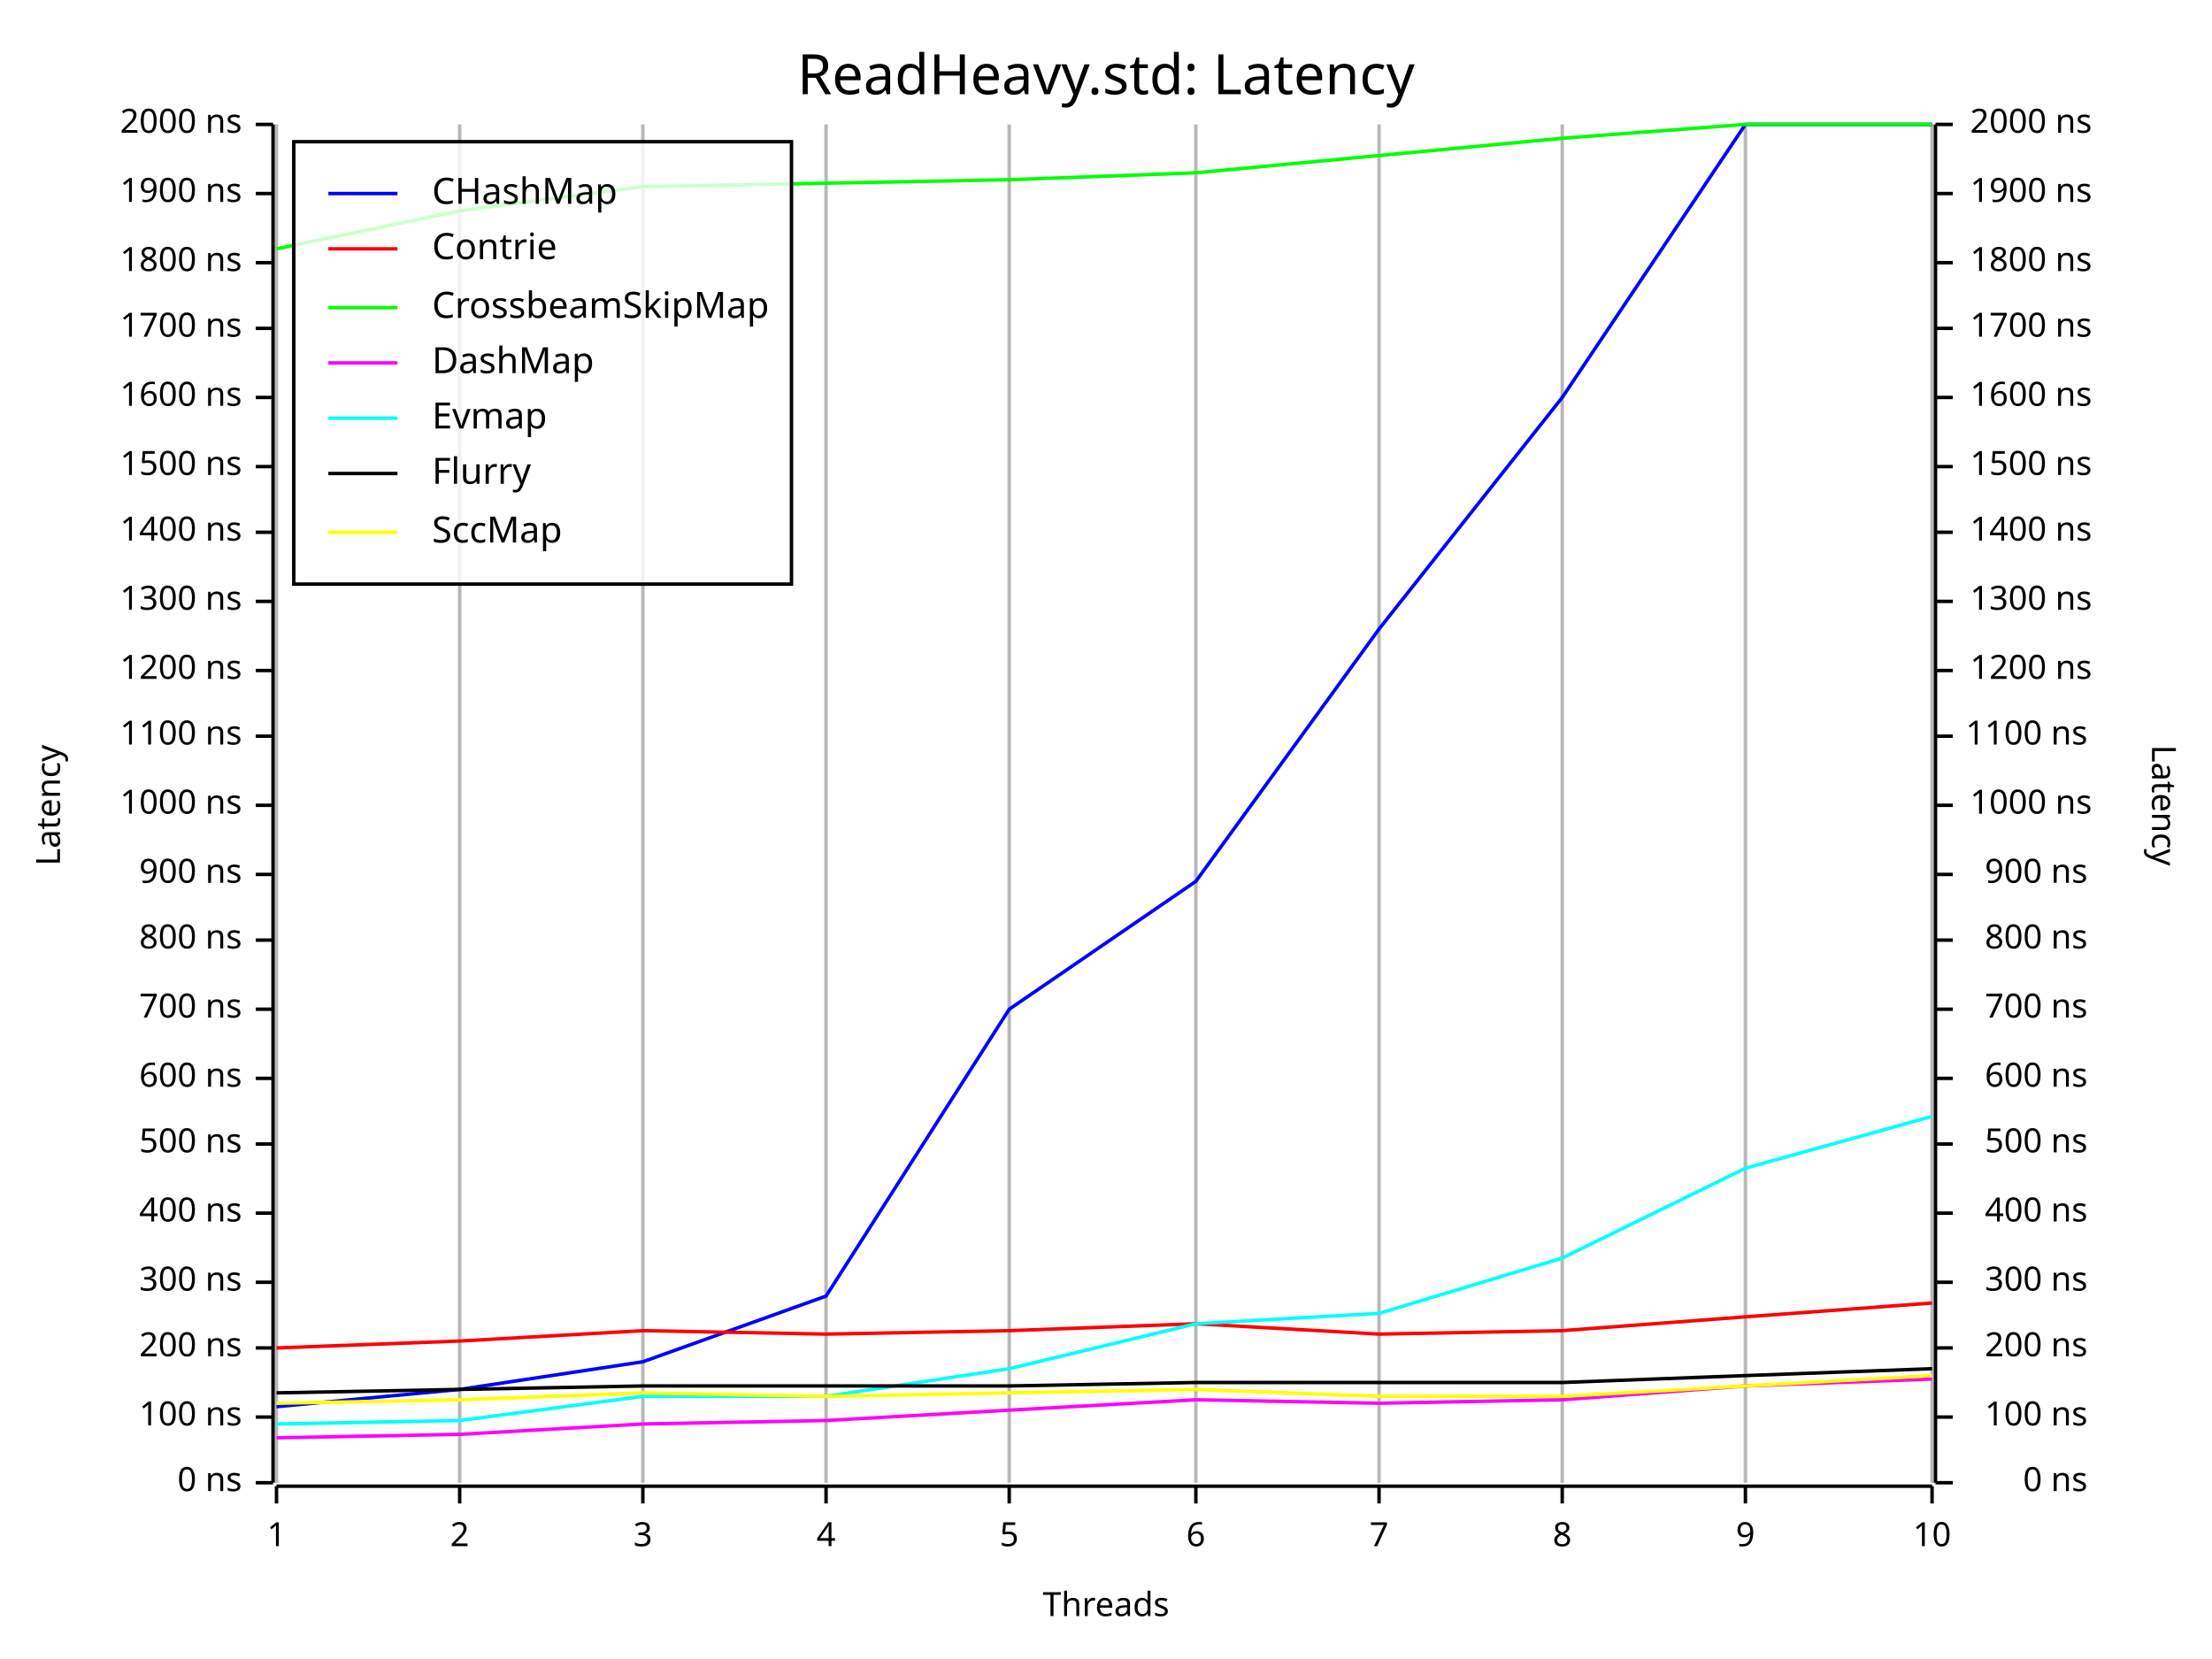
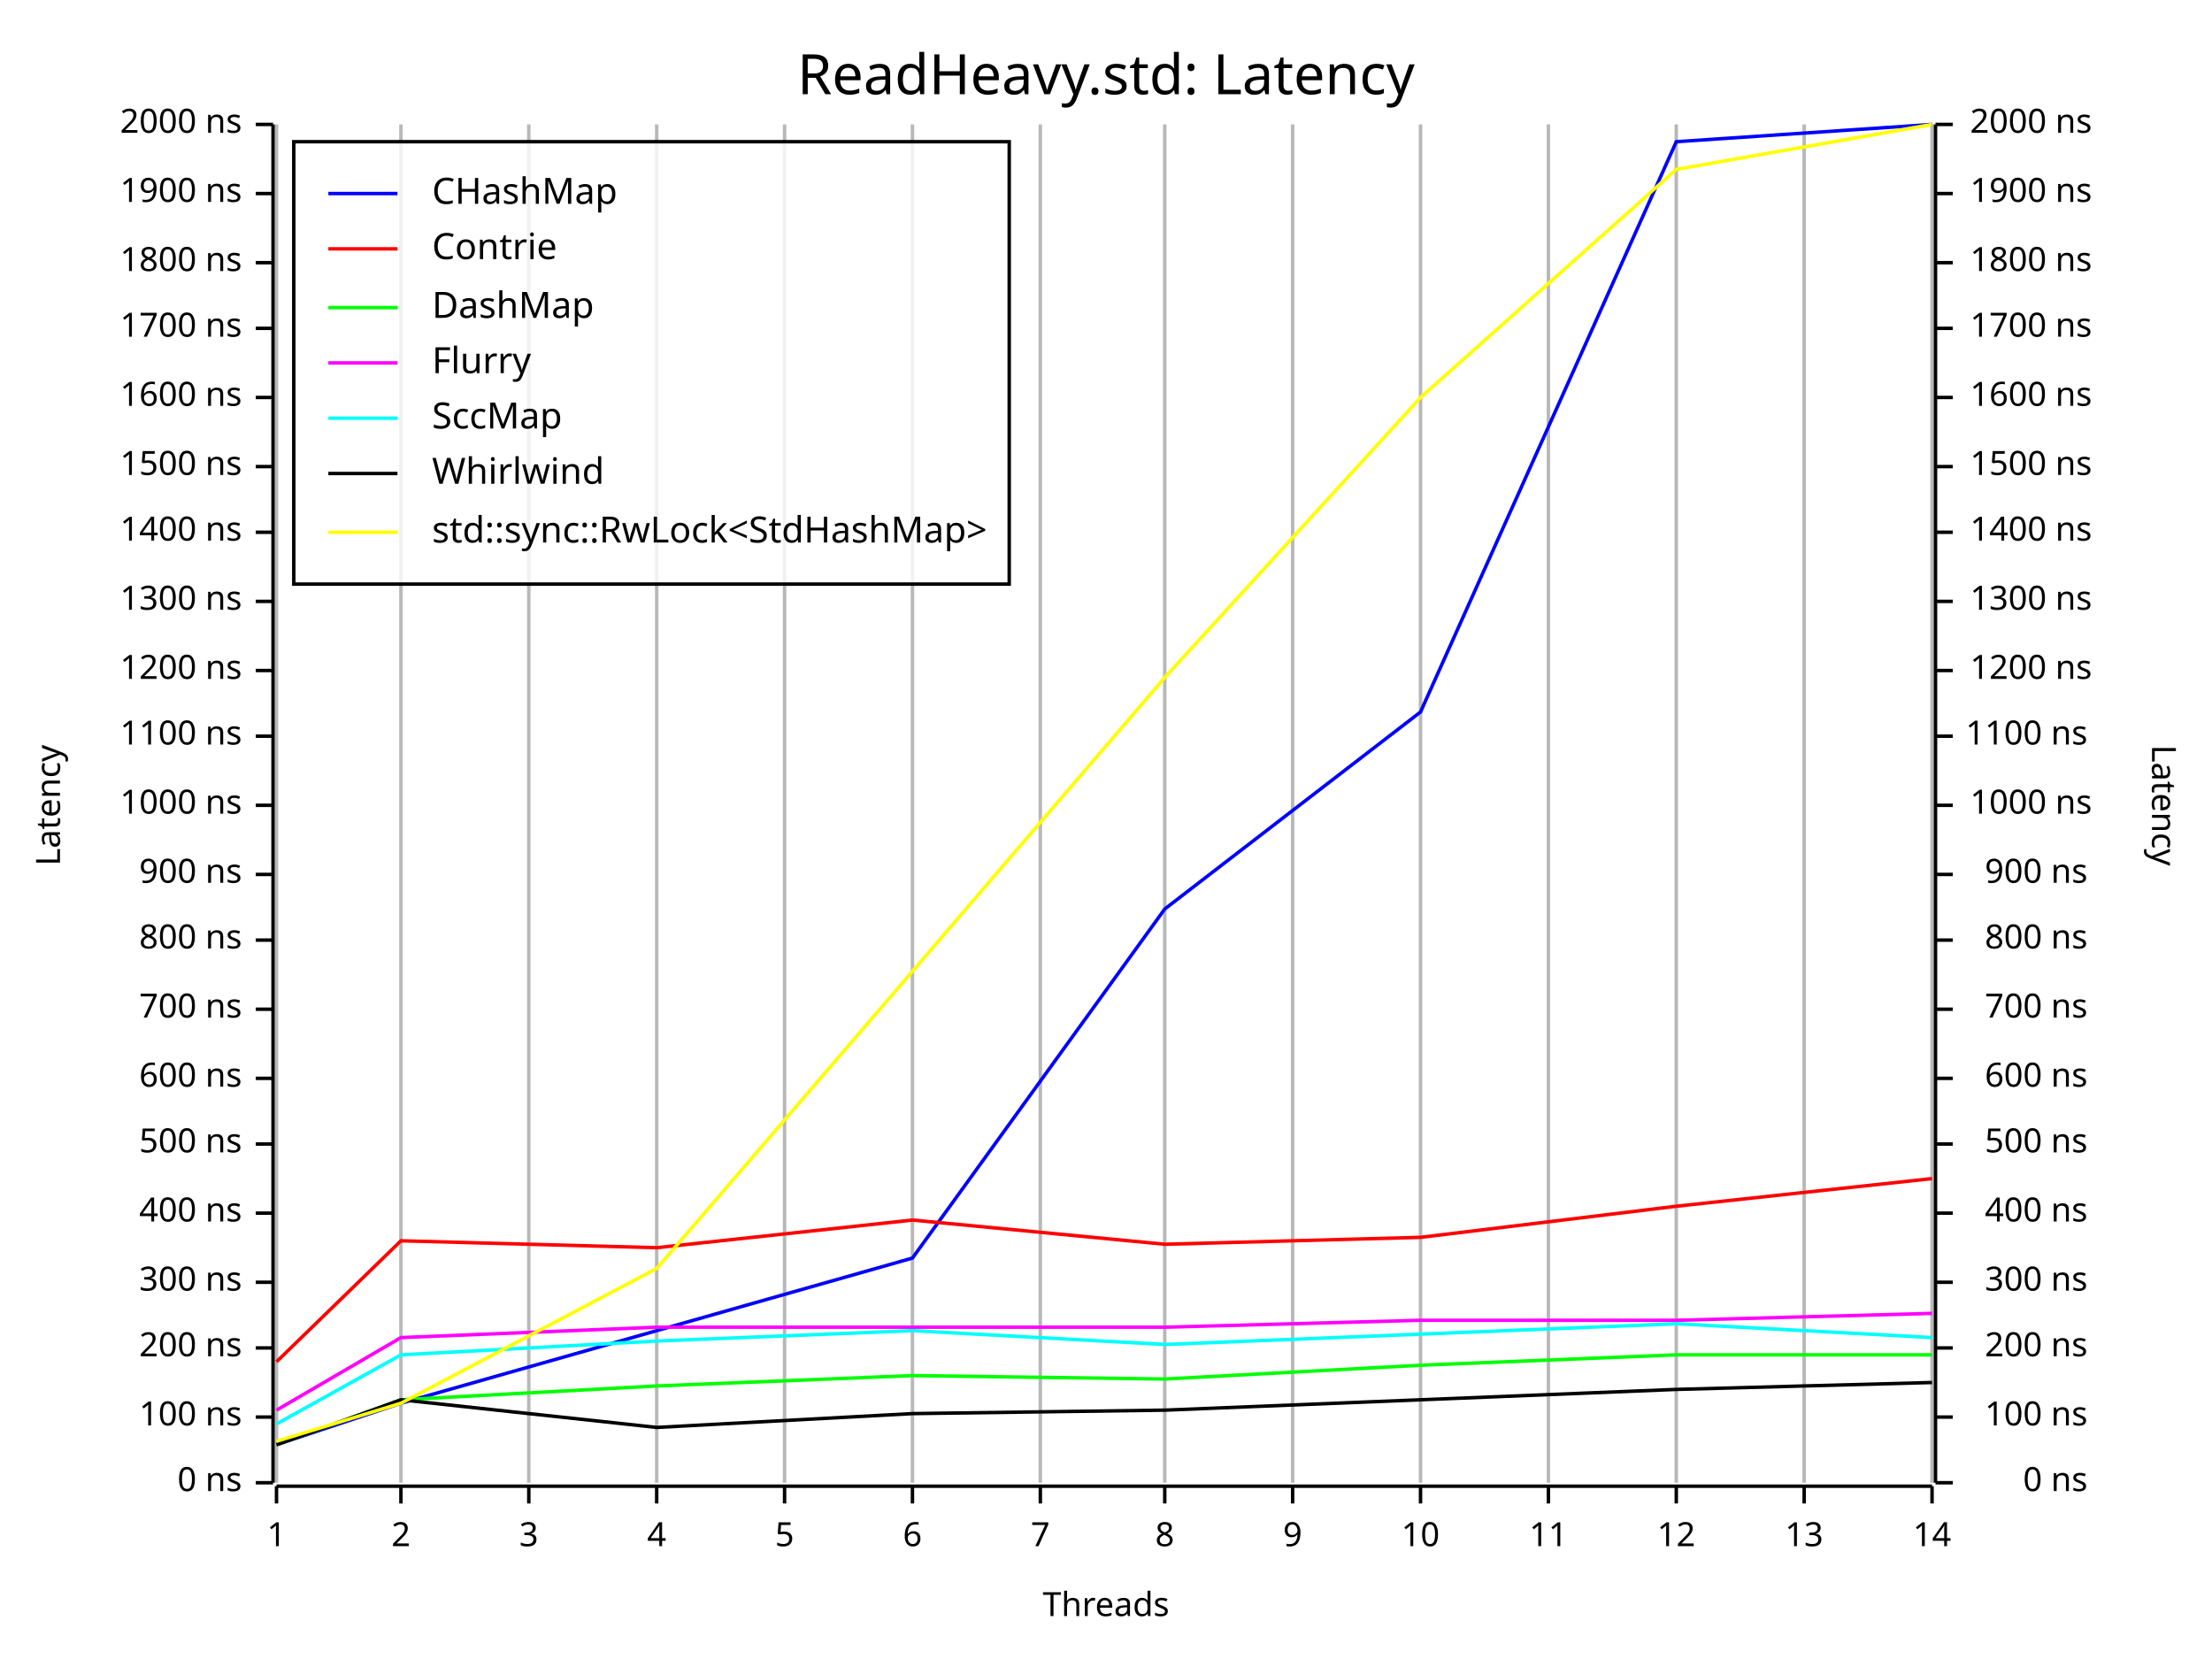
<svg xmlns="http://www.w3.org/2000/svg" width="640" height="480" viewBox="0 0 640 480">
  <rect x="0" y="0" width="640" height="480" opacity="1" fill="#FFFFFF" stroke="none" />
  <text x="320" y="15" dy="0.76em" text-anchor="middle" font-family="Fira Code" font-size="16.129" opacity="1" fill="#000000">
ReadHeavy.std: Latency
</text>
  <line opacity="0.1" stroke="#000000" stroke-width="1" x1="80" y1="429" x2="80" y2="36" />
-   <line opacity="0.1" stroke="#000000" stroke-width="1" x1="133" y1="429" x2="133" y2="36" />
-   <line opacity="0.1" stroke="#000000" stroke-width="1" x1="186" y1="429" x2="186" y2="36" />
-   <line opacity="0.1" stroke="#000000" stroke-width="1" x1="239" y1="429" x2="239" y2="36" />
-   <line opacity="0.1" stroke="#000000" stroke-width="1" x1="292" y1="429" x2="292" y2="36" />
-   <line opacity="0.1" stroke="#000000" stroke-width="1" x1="346" y1="429" x2="346" y2="36" />
-   <line opacity="0.1" stroke="#000000" stroke-width="1" x1="399" y1="429" x2="399" y2="36" />
-   <line opacity="0.1" stroke="#000000" stroke-width="1" x1="452" y1="429" x2="452" y2="36" />
-   <line opacity="0.1" stroke="#000000" stroke-width="1" x1="505" y1="429" x2="505" y2="36" />
+   <line opacity="0.1" stroke="#000000" stroke-width="1" x1="116" y1="429" x2="116" y2="36" />
+   <line opacity="0.1" stroke="#000000" stroke-width="1" x1="153" y1="429" x2="153" y2="36" />
+   <line opacity="0.1" stroke="#000000" stroke-width="1" x1="190" y1="429" x2="190" y2="36" />
+   <line opacity="0.1" stroke="#000000" stroke-width="1" x1="227" y1="429" x2="227" y2="36" />
+   <line opacity="0.1" stroke="#000000" stroke-width="1" x1="264" y1="429" x2="264" y2="36" />
+   <line opacity="0.1" stroke="#000000" stroke-width="1" x1="301" y1="429" x2="301" y2="36" />
+   <line opacity="0.1" stroke="#000000" stroke-width="1" x1="337" y1="429" x2="337" y2="36" />
+   <line opacity="0.1" stroke="#000000" stroke-width="1" x1="374" y1="429" x2="374" y2="36" />
+   <line opacity="0.1" stroke="#000000" stroke-width="1" x1="411" y1="429" x2="411" y2="36" />
+   <line opacity="0.1" stroke="#000000" stroke-width="1" x1="448" y1="429" x2="448" y2="36" />
+   <line opacity="0.1" stroke="#000000" stroke-width="1" x1="485" y1="429" x2="485" y2="36" />
+   <line opacity="0.1" stroke="#000000" stroke-width="1" x1="522" y1="429" x2="522" y2="36" />
  <line opacity="0.1" stroke="#000000" stroke-width="1" x1="559" y1="429" x2="559" y2="36" />
  <text x="10" y="233" dy="0.76em" text-anchor="middle" font-family="sans-serif" font-size="9.677" opacity="1" fill="#000000" transform="rotate(270, 10, 233)">
Latency
</text>
  <text x="320" y="470" dy="-0.5ex" text-anchor="middle" font-family="sans-serif" font-size="9.677" opacity="1" fill="#000000">
Threads
</text>
  <text x="630" y="233" dy="0.76em" text-anchor="middle" font-family="sans-serif" font-size="9.677" opacity="1" fill="#000000" transform="rotate(90, 630, 233)">
Latency
</text>
  <line opacity="0.2" stroke="#000000" stroke-width="1" x1="80" y1="429" x2="80" y2="36" />
-   <line opacity="0.2" stroke="#000000" stroke-width="1" x1="133" y1="429" x2="133" y2="36" />
-   <line opacity="0.2" stroke="#000000" stroke-width="1" x1="186" y1="429" x2="186" y2="36" />
-   <line opacity="0.2" stroke="#000000" stroke-width="1" x1="239" y1="429" x2="239" y2="36" />
-   <line opacity="0.2" stroke="#000000" stroke-width="1" x1="292" y1="429" x2="292" y2="36" />
-   <line opacity="0.2" stroke="#000000" stroke-width="1" x1="346" y1="429" x2="346" y2="36" />
-   <line opacity="0.2" stroke="#000000" stroke-width="1" x1="399" y1="429" x2="399" y2="36" />
-   <line opacity="0.2" stroke="#000000" stroke-width="1" x1="452" y1="429" x2="452" y2="36" />
-   <line opacity="0.2" stroke="#000000" stroke-width="1" x1="505" y1="429" x2="505" y2="36" />
+   <line opacity="0.2" stroke="#000000" stroke-width="1" x1="116" y1="429" x2="116" y2="36" />
+   <line opacity="0.2" stroke="#000000" stroke-width="1" x1="153" y1="429" x2="153" y2="36" />
+   <line opacity="0.2" stroke="#000000" stroke-width="1" x1="190" y1="429" x2="190" y2="36" />
+   <line opacity="0.2" stroke="#000000" stroke-width="1" x1="227" y1="429" x2="227" y2="36" />
+   <line opacity="0.2" stroke="#000000" stroke-width="1" x1="264" y1="429" x2="264" y2="36" />
+   <line opacity="0.2" stroke="#000000" stroke-width="1" x1="301" y1="429" x2="301" y2="36" />
+   <line opacity="0.2" stroke="#000000" stroke-width="1" x1="337" y1="429" x2="337" y2="36" />
+   <line opacity="0.2" stroke="#000000" stroke-width="1" x1="374" y1="429" x2="374" y2="36" />
+   <line opacity="0.2" stroke="#000000" stroke-width="1" x1="411" y1="429" x2="411" y2="36" />
+   <line opacity="0.2" stroke="#000000" stroke-width="1" x1="448" y1="429" x2="448" y2="36" />
+   <line opacity="0.2" stroke="#000000" stroke-width="1" x1="485" y1="429" x2="485" y2="36" />
+   <line opacity="0.2" stroke="#000000" stroke-width="1" x1="522" y1="429" x2="522" y2="36" />
  <line opacity="0.2" stroke="#000000" stroke-width="1" x1="559" y1="429" x2="559" y2="36" />
  <polyline fill="none" opacity="1" stroke="#000000" stroke-width="1" points="79,36 79,429 " />
  <text x="70" y="429" dy="0.5ex" text-anchor="end" font-family="sans-serif" font-size="9.677" opacity="1" fill="#000000">
0 ns
</text>
  <polyline fill="none" opacity="1" stroke="#000000" stroke-width="1" points="74,429 79,429 " />
  <text x="70" y="410" dy="0.5ex" text-anchor="end" font-family="sans-serif" font-size="9.677" opacity="1" fill="#000000">
100 ns
</text>
  <polyline fill="none" opacity="1" stroke="#000000" stroke-width="1" points="74,410 79,410 " />
  <text x="70" y="390" dy="0.5ex" text-anchor="end" font-family="sans-serif" font-size="9.677" opacity="1" fill="#000000">
200 ns
</text>
  <polyline fill="none" opacity="1" stroke="#000000" stroke-width="1" points="74,390 79,390 " />
  <text x="70" y="371" dy="0.5ex" text-anchor="end" font-family="sans-serif" font-size="9.677" opacity="1" fill="#000000">
300 ns
</text>
  <polyline fill="none" opacity="1" stroke="#000000" stroke-width="1" points="74,371 79,371 " />
  <text x="70" y="351" dy="0.5ex" text-anchor="end" font-family="sans-serif" font-size="9.677" opacity="1" fill="#000000">
400 ns
</text>
  <polyline fill="none" opacity="1" stroke="#000000" stroke-width="1" points="74,351 79,351 " />
  <text x="70" y="331" dy="0.5ex" text-anchor="end" font-family="sans-serif" font-size="9.677" opacity="1" fill="#000000">
500 ns
</text>
  <polyline fill="none" opacity="1" stroke="#000000" stroke-width="1" points="74,331 79,331 " />
  <text x="70" y="312" dy="0.5ex" text-anchor="end" font-family="sans-serif" font-size="9.677" opacity="1" fill="#000000">
600 ns
</text>
  <polyline fill="none" opacity="1" stroke="#000000" stroke-width="1" points="74,312 79,312 " />
  <text x="70" y="292" dy="0.5ex" text-anchor="end" font-family="sans-serif" font-size="9.677" opacity="1" fill="#000000">
700 ns
</text>
  <polyline fill="none" opacity="1" stroke="#000000" stroke-width="1" points="74,292 79,292 " />
  <text x="70" y="272" dy="0.5ex" text-anchor="end" font-family="sans-serif" font-size="9.677" opacity="1" fill="#000000">
800 ns
</text>
  <polyline fill="none" opacity="1" stroke="#000000" stroke-width="1" points="74,272 79,272 " />
  <text x="70" y="253" dy="0.5ex" text-anchor="end" font-family="sans-serif" font-size="9.677" opacity="1" fill="#000000">
900 ns
</text>
  <polyline fill="none" opacity="1" stroke="#000000" stroke-width="1" points="74,253 79,253 " />
  <text x="70" y="233" dy="0.5ex" text-anchor="end" font-family="sans-serif" font-size="9.677" opacity="1" fill="#000000">
1000 ns
</text>
  <polyline fill="none" opacity="1" stroke="#000000" stroke-width="1" points="74,233 79,233 " />
  <text x="70" y="213" dy="0.5ex" text-anchor="end" font-family="sans-serif" font-size="9.677" opacity="1" fill="#000000">
1100 ns
</text>
  <polyline fill="none" opacity="1" stroke="#000000" stroke-width="1" points="74,213 79,213 " />
  <text x="70" y="194" dy="0.5ex" text-anchor="end" font-family="sans-serif" font-size="9.677" opacity="1" fill="#000000">
1200 ns
</text>
  <polyline fill="none" opacity="1" stroke="#000000" stroke-width="1" points="74,194 79,194 " />
  <text x="70" y="174" dy="0.5ex" text-anchor="end" font-family="sans-serif" font-size="9.677" opacity="1" fill="#000000">
1300 ns
</text>
  <polyline fill="none" opacity="1" stroke="#000000" stroke-width="1" points="74,174 79,174 " />
  <text x="70" y="154" dy="0.5ex" text-anchor="end" font-family="sans-serif" font-size="9.677" opacity="1" fill="#000000">
1400 ns
</text>
  <polyline fill="none" opacity="1" stroke="#000000" stroke-width="1" points="74,154 79,154 " />
  <text x="70" y="135" dy="0.5ex" text-anchor="end" font-family="sans-serif" font-size="9.677" opacity="1" fill="#000000">
1500 ns
</text>
  <polyline fill="none" opacity="1" stroke="#000000" stroke-width="1" points="74,135 79,135 " />
  <text x="70" y="115" dy="0.5ex" text-anchor="end" font-family="sans-serif" font-size="9.677" opacity="1" fill="#000000">
1600 ns
</text>
  <polyline fill="none" opacity="1" stroke="#000000" stroke-width="1" points="74,115 79,115 " />
  <text x="70" y="95" dy="0.5ex" text-anchor="end" font-family="sans-serif" font-size="9.677" opacity="1" fill="#000000">
1700 ns
</text>
  <polyline fill="none" opacity="1" stroke="#000000" stroke-width="1" points="74,95 79,95 " />
  <text x="70" y="76" dy="0.5ex" text-anchor="end" font-family="sans-serif" font-size="9.677" opacity="1" fill="#000000">
1800 ns
</text>
  <polyline fill="none" opacity="1" stroke="#000000" stroke-width="1" points="74,76 79,76 " />
  <text x="70" y="56" dy="0.5ex" text-anchor="end" font-family="sans-serif" font-size="9.677" opacity="1" fill="#000000">
1900 ns
</text>
  <polyline fill="none" opacity="1" stroke="#000000" stroke-width="1" points="74,56 79,56 " />
  <text x="70" y="36" dy="0.5ex" text-anchor="end" font-family="sans-serif" font-size="9.677" opacity="1" fill="#000000">
2000 ns
</text>
  <polyline fill="none" opacity="1" stroke="#000000" stroke-width="1" points="74,36 79,36 " />
  <polyline fill="none" opacity="1" stroke="#000000" stroke-width="1" points="80,430 559,430 " />
  <text x="80" y="440" dy="0.76em" text-anchor="middle" font-family="sans-serif" font-size="9.677" opacity="1" fill="#000000">
1
</text>
  <polyline fill="none" opacity="1" stroke="#000000" stroke-width="1" points="80,430 80,435 " />
-   <text x="133" y="440" dy="0.76em" text-anchor="middle" font-family="sans-serif" font-size="9.677" opacity="1" fill="#000000">
+   <text x="116" y="440" dy="0.76em" text-anchor="middle" font-family="sans-serif" font-size="9.677" opacity="1" fill="#000000">
2
</text>
-   <polyline fill="none" opacity="1" stroke="#000000" stroke-width="1" points="133,430 133,435 " />
-   <text x="186" y="440" dy="0.76em" text-anchor="middle" font-family="sans-serif" font-size="9.677" opacity="1" fill="#000000">
+   <polyline fill="none" opacity="1" stroke="#000000" stroke-width="1" points="116,430 116,435 " />
+   <text x="153" y="440" dy="0.76em" text-anchor="middle" font-family="sans-serif" font-size="9.677" opacity="1" fill="#000000">
3
</text>
-   <polyline fill="none" opacity="1" stroke="#000000" stroke-width="1" points="186,430 186,435 " />
-   <text x="239" y="440" dy="0.76em" text-anchor="middle" font-family="sans-serif" font-size="9.677" opacity="1" fill="#000000">
+   <polyline fill="none" opacity="1" stroke="#000000" stroke-width="1" points="153,430 153,435 " />
+   <text x="190" y="440" dy="0.76em" text-anchor="middle" font-family="sans-serif" font-size="9.677" opacity="1" fill="#000000">
4
</text>
-   <polyline fill="none" opacity="1" stroke="#000000" stroke-width="1" points="239,430 239,435 " />
-   <text x="292" y="440" dy="0.76em" text-anchor="middle" font-family="sans-serif" font-size="9.677" opacity="1" fill="#000000">
+   <polyline fill="none" opacity="1" stroke="#000000" stroke-width="1" points="190,430 190,435 " />
+   <text x="227" y="440" dy="0.76em" text-anchor="middle" font-family="sans-serif" font-size="9.677" opacity="1" fill="#000000">
5
</text>
-   <polyline fill="none" opacity="1" stroke="#000000" stroke-width="1" points="292,430 292,435 " />
-   <text x="346" y="440" dy="0.76em" text-anchor="middle" font-family="sans-serif" font-size="9.677" opacity="1" fill="#000000">
+   <polyline fill="none" opacity="1" stroke="#000000" stroke-width="1" points="227,430 227,435 " />
+   <text x="264" y="440" dy="0.76em" text-anchor="middle" font-family="sans-serif" font-size="9.677" opacity="1" fill="#000000">
6
</text>
-   <polyline fill="none" opacity="1" stroke="#000000" stroke-width="1" points="346,430 346,435 " />
-   <text x="399" y="440" dy="0.76em" text-anchor="middle" font-family="sans-serif" font-size="9.677" opacity="1" fill="#000000">
+   <polyline fill="none" opacity="1" stroke="#000000" stroke-width="1" points="264,430 264,435 " />
+   <text x="301" y="440" dy="0.76em" text-anchor="middle" font-family="sans-serif" font-size="9.677" opacity="1" fill="#000000">
7
</text>
-   <polyline fill="none" opacity="1" stroke="#000000" stroke-width="1" points="399,430 399,435 " />
-   <text x="452" y="440" dy="0.76em" text-anchor="middle" font-family="sans-serif" font-size="9.677" opacity="1" fill="#000000">
+   <polyline fill="none" opacity="1" stroke="#000000" stroke-width="1" points="301,430 301,435 " />
+   <text x="337" y="440" dy="0.76em" text-anchor="middle" font-family="sans-serif" font-size="9.677" opacity="1" fill="#000000">
8
</text>
-   <polyline fill="none" opacity="1" stroke="#000000" stroke-width="1" points="452,430 452,435 " />
-   <text x="505" y="440" dy="0.76em" text-anchor="middle" font-family="sans-serif" font-size="9.677" opacity="1" fill="#000000">
+   <polyline fill="none" opacity="1" stroke="#000000" stroke-width="1" points="337,430 337,435 " />
+   <text x="374" y="440" dy="0.76em" text-anchor="middle" font-family="sans-serif" font-size="9.677" opacity="1" fill="#000000">
9
</text>
-   <polyline fill="none" opacity="1" stroke="#000000" stroke-width="1" points="505,430 505,435 " />
+   <polyline fill="none" opacity="1" stroke="#000000" stroke-width="1" points="374,430 374,435 " />
+   <text x="411" y="440" dy="0.76em" text-anchor="middle" font-family="sans-serif" font-size="9.677" opacity="1" fill="#000000">
+ 10
+ </text>
+   <polyline fill="none" opacity="1" stroke="#000000" stroke-width="1" points="411,430 411,435 " />
+   <text x="448" y="440" dy="0.76em" text-anchor="middle" font-family="sans-serif" font-size="9.677" opacity="1" fill="#000000">
+ 11
+ </text>
+   <polyline fill="none" opacity="1" stroke="#000000" stroke-width="1" points="448,430 448,435 " />
+   <text x="485" y="440" dy="0.76em" text-anchor="middle" font-family="sans-serif" font-size="9.677" opacity="1" fill="#000000">
+ 12
+ </text>
+   <polyline fill="none" opacity="1" stroke="#000000" stroke-width="1" points="485,430 485,435 " />
+   <text x="522" y="440" dy="0.76em" text-anchor="middle" font-family="sans-serif" font-size="9.677" opacity="1" fill="#000000">
+ 13
+ </text>
+   <polyline fill="none" opacity="1" stroke="#000000" stroke-width="1" points="522,430 522,435 " />
  <text x="559" y="440" dy="0.76em" text-anchor="middle" font-family="sans-serif" font-size="9.677" opacity="1" fill="#000000">
- 10
+ 14
</text>
  <polyline fill="none" opacity="1" stroke="#000000" stroke-width="1" points="559,430 559,435 " />
  <polyline fill="none" opacity="1" stroke="#000000" stroke-width="1" points="560,36 560,429 " />
  <text x="604" y="429" dy="0.5ex" text-anchor="end" font-family="sans-serif" font-size="9.677" opacity="1" fill="#000000">
0 ns
</text>
  <polyline fill="none" opacity="1" stroke="#000000" stroke-width="1" points="560,429 565,429 " />
  <text x="604" y="410" dy="0.5ex" text-anchor="end" font-family="sans-serif" font-size="9.677" opacity="1" fill="#000000">
100 ns
</text>
  <polyline fill="none" opacity="1" stroke="#000000" stroke-width="1" points="560,410 565,410 " />
  <text x="604" y="390" dy="0.5ex" text-anchor="end" font-family="sans-serif" font-size="9.677" opacity="1" fill="#000000">
200 ns
</text>
  <polyline fill="none" opacity="1" stroke="#000000" stroke-width="1" points="560,390 565,390 " />
  <text x="604" y="371" dy="0.5ex" text-anchor="end" font-family="sans-serif" font-size="9.677" opacity="1" fill="#000000">
300 ns
</text>
  <polyline fill="none" opacity="1" stroke="#000000" stroke-width="1" points="560,371 565,371 " />
  <text x="604" y="351" dy="0.5ex" text-anchor="end" font-family="sans-serif" font-size="9.677" opacity="1" fill="#000000">
400 ns
</text>
  <polyline fill="none" opacity="1" stroke="#000000" stroke-width="1" points="560,351 565,351 " />
  <text x="604" y="331" dy="0.5ex" text-anchor="end" font-family="sans-serif" font-size="9.677" opacity="1" fill="#000000">
500 ns
</text>
  <polyline fill="none" opacity="1" stroke="#000000" stroke-width="1" points="560,331 565,331 " />
  <text x="604" y="312" dy="0.5ex" text-anchor="end" font-family="sans-serif" font-size="9.677" opacity="1" fill="#000000">
600 ns
</text>
  <polyline fill="none" opacity="1" stroke="#000000" stroke-width="1" points="560,312 565,312 " />
  <text x="604" y="292" dy="0.5ex" text-anchor="end" font-family="sans-serif" font-size="9.677" opacity="1" fill="#000000">
700 ns
</text>
  <polyline fill="none" opacity="1" stroke="#000000" stroke-width="1" points="560,292 565,292 " />
  <text x="604" y="272" dy="0.5ex" text-anchor="end" font-family="sans-serif" font-size="9.677" opacity="1" fill="#000000">
800 ns
</text>
  <polyline fill="none" opacity="1" stroke="#000000" stroke-width="1" points="560,272 565,272 " />
  <text x="604" y="253" dy="0.5ex" text-anchor="end" font-family="sans-serif" font-size="9.677" opacity="1" fill="#000000">
900 ns
</text>
  <polyline fill="none" opacity="1" stroke="#000000" stroke-width="1" points="560,253 565,253 " />
  <text x="570" y="233" dy="0.5ex" text-anchor="start" font-family="sans-serif" font-size="9.677" opacity="1" fill="#000000">
1000 ns
</text>
  <polyline fill="none" opacity="1" stroke="#000000" stroke-width="1" points="560,233 565,233 " />
  <text x="604" y="213" dy="0.5ex" text-anchor="end" font-family="sans-serif" font-size="9.677" opacity="1" fill="#000000">
1100 ns
</text>
  <polyline fill="none" opacity="1" stroke="#000000" stroke-width="1" points="560,213 565,213 " />
  <text x="570" y="194" dy="0.5ex" text-anchor="start" font-family="sans-serif" font-size="9.677" opacity="1" fill="#000000">
1200 ns
</text>
  <polyline fill="none" opacity="1" stroke="#000000" stroke-width="1" points="560,194 565,194 " />
  <text x="570" y="174" dy="0.5ex" text-anchor="start" font-family="sans-serif" font-size="9.677" opacity="1" fill="#000000">
1300 ns
</text>
  <polyline fill="none" opacity="1" stroke="#000000" stroke-width="1" points="560,174 565,174 " />
  <text x="570" y="154" dy="0.5ex" text-anchor="start" font-family="sans-serif" font-size="9.677" opacity="1" fill="#000000">
1400 ns
</text>
  <polyline fill="none" opacity="1" stroke="#000000" stroke-width="1" points="560,154 565,154 " />
  <text x="570" y="135" dy="0.5ex" text-anchor="start" font-family="sans-serif" font-size="9.677" opacity="1" fill="#000000">
1500 ns
</text>
  <polyline fill="none" opacity="1" stroke="#000000" stroke-width="1" points="560,135 565,135 " />
  <text x="570" y="115" dy="0.5ex" text-anchor="start" font-family="sans-serif" font-size="9.677" opacity="1" fill="#000000">
1600 ns
</text>
  <polyline fill="none" opacity="1" stroke="#000000" stroke-width="1" points="560,115 565,115 " />
  <text x="570" y="95" dy="0.5ex" text-anchor="start" font-family="sans-serif" font-size="9.677" opacity="1" fill="#000000">
1700 ns
</text>
  <polyline fill="none" opacity="1" stroke="#000000" stroke-width="1" points="560,95 565,95 " />
  <text x="570" y="76" dy="0.5ex" text-anchor="start" font-family="sans-serif" font-size="9.677" opacity="1" fill="#000000">
1800 ns
</text>
  <polyline fill="none" opacity="1" stroke="#000000" stroke-width="1" points="560,76 565,76 " />
  <text x="570" y="56" dy="0.5ex" text-anchor="start" font-family="sans-serif" font-size="9.677" opacity="1" fill="#000000">
1900 ns
</text>
  <polyline fill="none" opacity="1" stroke="#000000" stroke-width="1" points="560,56 565,56 " />
  <text x="570" y="36" dy="0.5ex" text-anchor="start" font-family="sans-serif" font-size="9.677" opacity="1" fill="#000000">
2000 ns
</text>
  <polyline fill="none" opacity="1" stroke="#000000" stroke-width="1" points="560,36 565,36 " />
-   <polyline fill="none" opacity="1" stroke="#0000FF" stroke-width="1" points="80,407 133,402 186,394 239,375 292,292 346,255 399,182 452,115 505,36 559,36 " />
-   <polyline fill="none" opacity="1" stroke="#FF0000" stroke-width="1" points="80,390 133,388 186,385 239,386 292,385 346,383 399,386 452,385 505,381 559,377 " />
-   <polyline fill="none" opacity="1" stroke="#00FF00" stroke-width="1" points="80,72 133,61 186,54 239,53 292,52 346,50 399,45 452,40 505,36 559,36 " />
-   <polyline fill="none" opacity="1" stroke="#FF00FF" stroke-width="1" points="80,416 133,415 186,412 239,411 292,408 346,405 399,406 452,405 505,401 559,399 " />
-   <polyline fill="none" opacity="1" stroke="#00FFFF" stroke-width="1" points="80,412 133,411 186,404 239,404 292,396 346,383 399,380 452,364 505,338 559,323 " />
-   <polyline fill="none" opacity="1" stroke="#000000" stroke-width="1" points="80,403 133,402 186,401 239,401 292,401 346,400 399,400 452,400 505,398 559,396 " />
-   <polyline fill="none" opacity="1" stroke="#FFFF00" stroke-width="1" points="80,406 133,405 186,403 239,404 292,403 346,402 399,404 452,404 505,401 559,398 " />
-   <rect x="85" y="41" width="144" height="128" opacity="0.8" fill="#FFFFFF" stroke="none" />
-   <rect x="85" y="41" width="144" height="128" opacity="1" fill="none" stroke="#000000" />
+   <polyline fill="none" opacity="1" stroke="#0000FF" stroke-width="1" points="80,418 116,406 190,385 264,364 337,263 411,206 485,41 559,36 " />
+   <polyline fill="none" opacity="1" stroke="#FF0000" stroke-width="1" points="80,394 116,359 190,361 264,353 337,360 411,358 485,349 559,341 " />
+   <polyline fill="none" opacity="1" stroke="#00FF00" stroke-width="1" points="80,418 116,405 190,401 264,398 337,399 411,395 485,392 559,392 " />
+   <polyline fill="none" opacity="1" stroke="#FF00FF" stroke-width="1" points="80,408 116,387 190,384 264,384 337,384 411,382 485,382 559,380 " />
+   <polyline fill="none" opacity="1" stroke="#00FFFF" stroke-width="1" points="80,412 116,392 190,388 264,385 337,389 411,386 485,383 559,387 " />
+   <polyline fill="none" opacity="1" stroke="#000000" stroke-width="1" points="80,418 116,405 190,413 264,409 337,408 411,405 485,402 559,400 " />
+   <polyline fill="none" opacity="1" stroke="#FFFF00" stroke-width="1" points="80,417 116,406 190,367 264,281 337,196 411,115 485,49 559,36 " />
+   <rect x="85" y="41" width="207" height="128" opacity="0.8" fill="#FFFFFF" stroke="none" />
+   <rect x="85" y="41" width="207" height="128" opacity="1" fill="none" stroke="#000000" />
  <text x="125" y="51" dy="0.76em" text-anchor="start" font-family="Fira Code" font-size="10.484" opacity="1" fill="#000000">
CHashMap
</text>
  <text x="125" y="67" dy="0.76em" text-anchor="start" font-family="Fira Code" font-size="10.484" opacity="1" fill="#000000">
Contrie
</text>
  <text x="125" y="84" dy="0.76em" text-anchor="start" font-family="Fira Code" font-size="10.484" opacity="1" fill="#000000">
- CrossbeamSkipMap
+ DashMap
</text>
  <text x="125" y="100" dy="0.76em" text-anchor="start" font-family="Fira Code" font-size="10.484" opacity="1" fill="#000000">
- DashMap
+ Flurry
</text>
  <text x="125" y="116" dy="0.76em" text-anchor="start" font-family="Fira Code" font-size="10.484" opacity="1" fill="#000000">
- Evmap
+ SccMap
</text>
  <text x="125" y="132" dy="0.76em" text-anchor="start" font-family="Fira Code" font-size="10.484" opacity="1" fill="#000000">
- Flurry
+ Whirlwind
</text>
  <text x="125" y="149" dy="0.76em" text-anchor="start" font-family="Fira Code" font-size="10.484" opacity="1" fill="#000000">
- SccMap
+ std::sync::RwLock&lt;StdHashMap&gt;
</text>
  <polyline fill="none" opacity="1" stroke="#0000FF" stroke-width="1" points="95,56 115,56 " />
  <polyline fill="none" opacity="1" stroke="#FF0000" stroke-width="1" points="95,72 115,72 " />
  <polyline fill="none" opacity="1" stroke="#00FF00" stroke-width="1" points="95,89 115,89 " />
  <polyline fill="none" opacity="1" stroke="#FF00FF" stroke-width="1" points="95,105 115,105 " />
  <polyline fill="none" opacity="1" stroke="#00FFFF" stroke-width="1" points="95,121 115,121 " />
  <polyline fill="none" opacity="1" stroke="#000000" stroke-width="1" points="95,137 115,137 " />
  <polyline fill="none" opacity="1" stroke="#FFFF00" stroke-width="1" points="95,154 115,154 " />
</svg>
